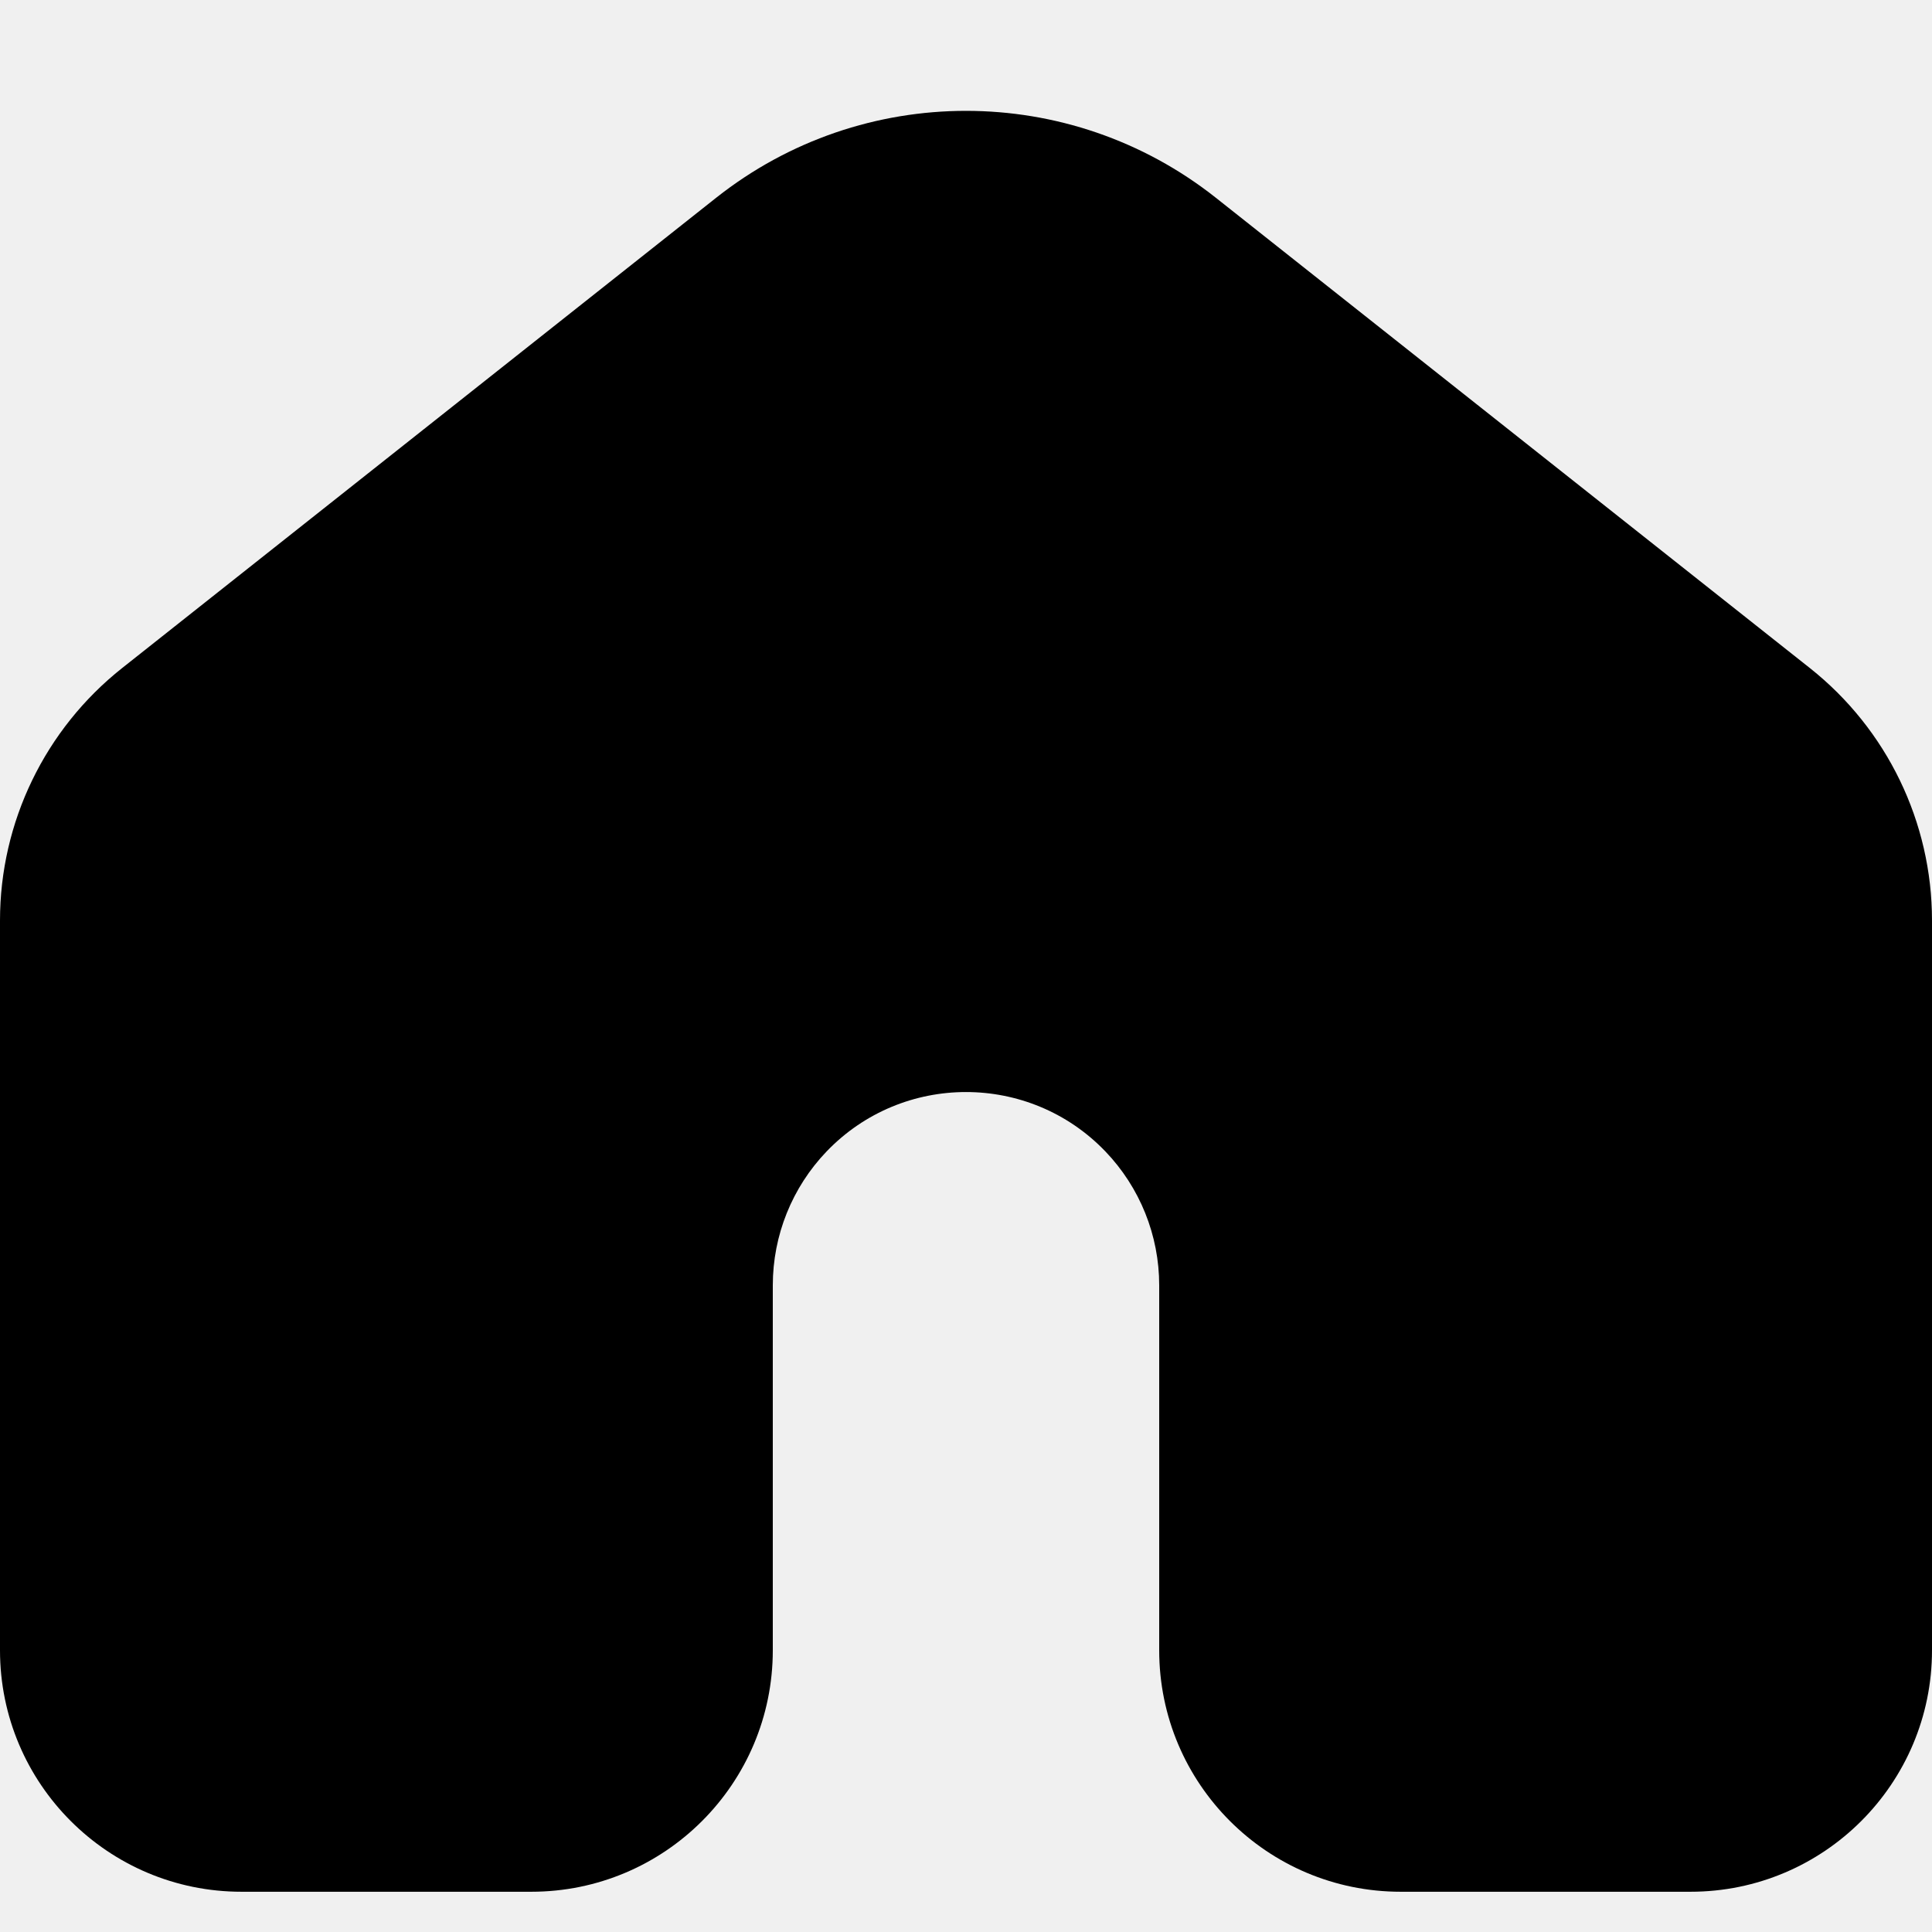
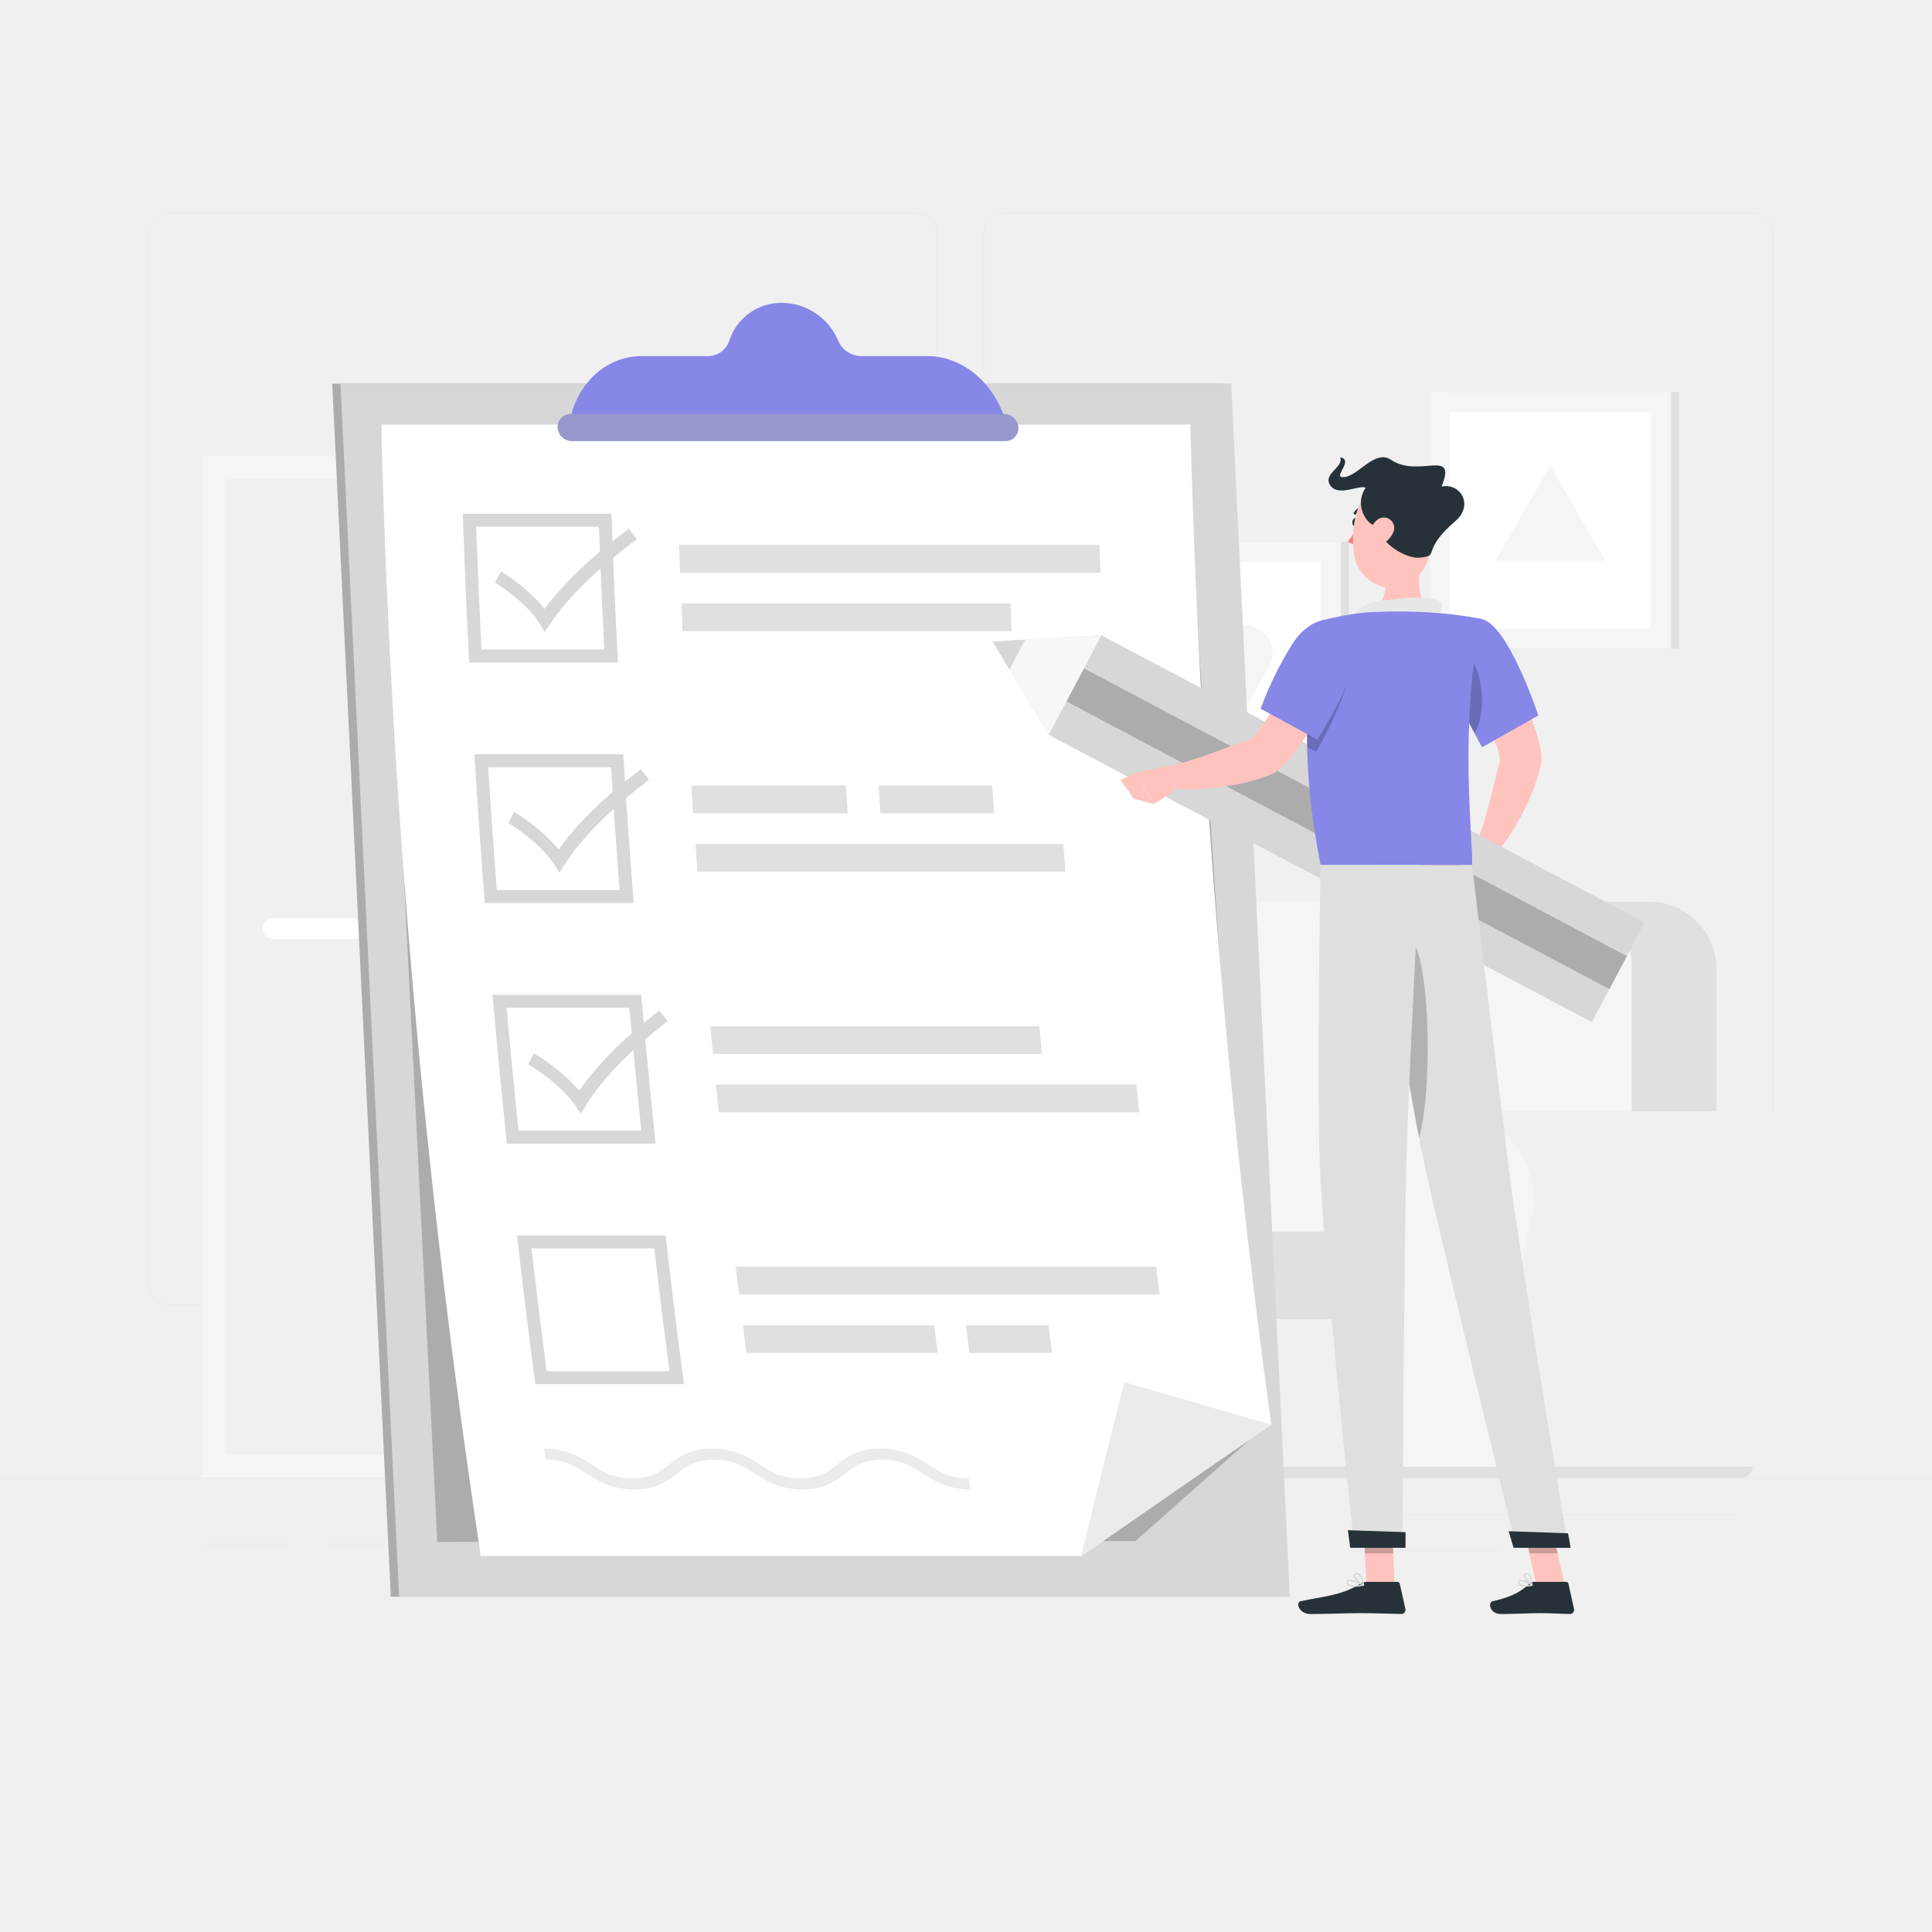
- <svg xmlns="http://www.w3.org/2000/svg" width="24" height="24" viewBox="0 0 24 24" fill="none">
-   <path d="M6.6 23.5H3C1.343 23.5 0 22.157 0 20.5V11.435C0 10.213 0.559 9.058 1.517 8.299L8.896 2.457C10.715 1.017 13.285 1.017 15.104 2.457L22.483 8.299C23.441 9.058 24 10.213 24 11.435V20.5C24 22.157 22.657 23.5 21 23.5H17.4C15.743 23.5 14.4 22.157 14.4 20.5V15.966C14.4 15.346 14.16 14.75 13.731 14.303C12.787 13.32 11.213 13.32 10.269 14.303C9.84 14.75 9.6 15.346 9.6 15.966V20.5C9.6 22.157 8.257 23.5 6.6 23.5Z" fill="black" />
+ <svg xmlns="http://www.w3.org/2000/svg" width="227" height="227" viewBox="0 0 227 227" fill="none">
+   <path d="M227 173.61H0V173.723H227V173.61Z" fill="#EBEBEB" />
+   <path d="M204.255 177.932H162.986V178.045H204.255V177.932Z" fill="#EBEBEB" />
+   <path d="M150.374 176.701H139.074V176.815H150.374V176.701Z" fill="#EBEBEB" />
+   <path d="M176.202 182.149H158.682V182.263H176.202V182.149Z" fill="#EBEBEB" />
+   <path d="M34.096 181.386H23.817V181.5H34.096V181.386Z" fill="#EBEBEB" />
+   <path d="M50.344 181.386H38.136V181.5H50.344V181.386Z" fill="#EBEBEB" />
+   <path d="M102.218 179.471H80.953V179.584H102.218V179.471Z" fill="#EBEBEB" />
+   <path d="M107.598 153.361H19.935C19.248 153.36 18.59 153.086 18.105 152.6C17.62 152.114 17.347 151.456 17.347 150.769V27.54C17.353 26.857 17.628 26.204 18.113 25.723C18.598 25.242 19.252 24.971 19.935 24.97H107.598C108.286 24.97 108.945 25.243 109.431 25.729C109.917 26.215 110.19 26.875 110.19 27.562V150.769C110.19 151.456 109.917 152.116 109.431 152.602C108.945 153.088 108.286 153.361 107.598 153.361ZM19.935 25.061C19.279 25.062 18.649 25.324 18.185 25.788C17.721 26.253 17.461 26.883 17.461 27.54V150.769C17.461 151.425 17.721 152.055 18.185 152.52C18.649 152.985 19.279 153.246 19.935 153.248H107.598C108.255 153.246 108.885 152.985 109.35 152.52C109.814 152.056 110.076 151.426 110.077 150.769V27.54C110.076 26.883 109.814 26.253 109.35 25.788C108.885 25.323 108.255 25.062 107.598 25.061H19.935Z" fill="#EBEBEB" />
+   <path d="M205.803 153.361H118.135C117.448 153.36 116.789 153.086 116.304 152.601C115.818 152.115 115.544 151.456 115.543 150.769V27.54C115.55 26.856 115.826 26.203 116.312 25.723C116.797 25.241 117.452 24.971 118.135 24.97H205.803C206.485 24.972 207.138 25.243 207.622 25.724C208.105 26.205 208.38 26.858 208.386 27.54V150.769C208.386 151.455 208.114 152.113 207.63 152.599C207.146 153.085 206.489 153.359 205.803 153.361ZM118.135 25.061C117.478 25.062 116.848 25.323 116.384 25.788C115.919 26.253 115.658 26.883 115.656 27.54V150.769C115.658 151.426 115.919 152.056 116.384 152.52C116.848 152.985 117.478 153.246 118.135 153.248H205.803C206.46 153.246 207.09 152.985 207.554 152.52C208.019 152.056 208.28 151.426 208.282 150.769V27.54C208.28 26.883 208.019 26.253 207.554 25.788C207.09 25.323 206.46 25.062 205.803 25.061H118.135Z" fill="#EBEBEB" />
+   <path d="M23.812 173.605H78.093L78.093 53.563H23.812L23.812 173.605Z" fill="#F0F0F0" />
+   <path d="M23.817 173.605H75.523L75.523 53.563H23.817L23.817 173.605Z" fill="#F5F5F5" />
+   <path d="M72.799 170.886V56.291H26.541L26.541 170.886H72.799Z" fill="#F0F0F0" />
+   <path d="M41.486 110.322H32.057C31.736 110.321 31.428 110.193 31.201 109.966C30.974 109.739 30.846 109.431 30.845 109.11C30.846 108.789 30.974 108.481 31.201 108.254C31.428 108.027 31.736 107.899 32.057 107.898H41.486C41.808 107.899 42.115 108.027 42.342 108.254C42.569 108.481 42.697 108.789 42.699 109.11C42.697 109.431 42.569 109.739 42.342 109.966C42.115 110.193 41.808 110.321 41.486 110.322Z" fill="white" />
+   <path d="M27.249 170.886L27.249 56.291H26.541L26.541 170.886H27.249Z" fill="#F0F0F0" />
+   <path d="M103.526 171.331H111.607V136.282H103.526V171.331Z" fill="#F0F0F0" />
+   <path d="M70.202 173.555H110.054V171.335H70.202V173.555Z" fill="#F0F0F0" />
+   <path d="M103.526 136.286H68.649V171.335H103.526V136.286Z" fill="#F5F5F5" />
+   <path d="M100.343 140.599H71.823V152.094H100.343V140.599Z" fill="#F0F0F0" />
+   <path d="M100.343 155.522H71.823V167.018H100.343V155.522Z" fill="#F0F0F0" />
+   <path d="M82.882 141.566H89.288C89.496 141.565 89.695 141.482 89.842 141.335C89.989 141.188 90.073 140.989 90.074 140.781C90.074 140.572 89.991 140.372 89.844 140.224C89.697 140.076 89.497 139.992 89.288 139.991H82.882C82.674 139.992 82.474 140.076 82.327 140.224C82.18 140.372 82.097 140.572 82.097 140.781C82.098 140.989 82.181 141.188 82.328 141.335C82.475 141.482 82.674 141.565 82.882 141.566Z" fill="#F5F5F5" />
+   <path d="M82.882 156.494H89.288C89.494 156.493 89.691 156.411 89.838 156.267C89.984 156.123 90.069 155.927 90.074 155.722C90.073 155.514 89.989 155.315 89.842 155.168C89.695 155.021 89.496 154.938 89.288 154.937H82.882C82.674 154.938 82.475 155.021 82.328 155.168C82.181 155.315 82.098 155.514 82.097 155.722C82.102 155.927 82.186 156.123 82.333 156.267C82.48 156.411 82.677 156.493 82.882 156.494Z" fill="#F5F5F5" />
+   <path d="M88.743 135.596C88.585 135.595 88.433 135.532 88.321 135.419C88.209 135.307 88.145 135.156 88.144 134.997V116.787C88.144 116.628 88.207 116.476 88.32 116.363C88.432 116.251 88.584 116.188 88.743 116.188C88.902 116.189 89.054 116.252 89.166 116.365C89.278 116.477 89.341 116.628 89.343 116.787V134.997C89.341 135.156 89.278 135.307 89.166 135.419C89.054 135.532 88.902 135.595 88.743 135.596Z" fill="#F5F5F5" />
+   <path d="M94.35 134.888H83.136V136.3H94.35V134.888Z" fill="#F0F0F0" />
+   <path d="M91.849 124.7C91.77 124.7 91.695 124.669 91.638 124.614C91.582 124.559 91.55 124.484 91.549 124.405V115.316C91.55 115.237 91.582 115.161 91.638 115.105C91.694 115.049 91.77 115.018 91.849 115.016C91.928 115.018 92.003 115.049 92.059 115.105C92.115 115.161 92.147 115.237 92.148 115.316V124.396C92.149 124.436 92.142 124.475 92.127 124.512C92.112 124.549 92.09 124.583 92.062 124.611C92.034 124.639 92.001 124.662 91.964 124.677C91.928 124.692 91.888 124.7 91.849 124.7Z" fill="#F0F0F0" />
+   <path d="M80.022 118.449C80.022 118.449 80.244 109.868 88.743 109.868C97.242 109.868 97.46 118.439 97.46 118.439L80.022 118.449Z" fill="#F0F0F0" />
+   <path d="M153.593 130.57C153.833 130.57 154.079 130.57 154.324 130.593C156.835 130.774 159.196 131.857 160.972 133.642C162.748 135.426 163.82 137.792 163.989 140.304C164.061 141.445 163.948 142.591 163.653 143.695C162.515 148.127 161.966 152.69 162.019 157.266V170.586C162.02 170.817 161.974 171.045 161.886 171.258C161.798 171.471 161.669 171.665 161.505 171.828C161.342 171.991 161.148 172.12 160.935 172.207C160.721 172.295 160.493 172.34 160.262 172.338H117.981V130.57H153.593Z" fill="#F0F0F0" />
+   <path d="M107.562 140.99C107.566 139.509 107.887 138.046 108.501 136.698C109.116 135.351 110.011 134.15 111.127 133.176C112.242 132.202 113.553 131.477 114.971 131.05C116.389 130.622 117.882 130.502 119.35 130.697C120.818 130.893 122.228 131.399 123.485 132.182C124.742 132.965 125.817 134.008 126.639 135.24C127.461 136.472 128.011 137.865 128.252 139.326C128.493 140.787 128.42 142.283 128.037 143.714C126.903 148.146 126.355 152.709 126.407 157.284V170.604C126.407 170.834 126.362 171.062 126.274 171.274C126.186 171.486 126.057 171.679 125.894 171.842C125.731 172.004 125.538 172.133 125.325 172.22C125.113 172.308 124.885 172.353 124.655 172.352H111.303C111.073 172.352 110.846 172.307 110.634 172.219C110.422 172.131 110.229 172.002 110.067 171.84C109.904 171.678 109.776 171.485 109.688 171.273C109.6 171.061 109.555 170.834 109.555 170.604V156.485C109.593 152.194 109.05 147.918 107.939 143.773C107.688 142.866 107.561 141.93 107.562 140.99Z" fill="#F5F5F5" />
+   <path d="M132.336 172.338H170.295V146.978H132.336V172.338Z" fill="#F0F0F0" />
+   <path d="M201.667 152.717H150.86V113.822C150.86 111.732 151.69 109.727 153.168 108.249C154.646 106.771 156.651 105.941 158.741 105.941H193.785C195.876 105.941 197.88 106.771 199.358 108.249C200.836 109.727 201.667 111.732 201.667 113.822V152.717Z" fill="#E0E0E0" />
+   <path d="M191.738 152.717H140.931V113.441C140.931 111.451 141.721 109.542 143.129 108.134C144.536 106.727 146.445 105.936 148.435 105.936H184.215C186.205 105.936 188.114 106.727 189.522 108.134C190.929 109.542 191.72 111.451 191.72 113.441V152.717H191.738Z" fill="#F5F5F5" />
+   <path d="M167.817 154.991H132.827C132.225 154.991 131.647 154.752 131.222 154.326C130.796 153.9 130.557 153.323 130.557 152.721V146.969C130.557 146.367 130.796 145.789 131.222 145.364C131.647 144.938 132.225 144.699 132.827 144.699H167.817C167.998 144.699 168.173 144.771 168.301 144.9C168.43 145.028 168.502 145.202 168.502 145.384V154.31C168.501 154.491 168.428 154.664 168.3 154.792C168.171 154.919 167.998 154.991 167.817 154.991Z" fill="#E0E0E0" />
+   <path d="M205.412 130.57C205.653 130.57 205.893 130.57 206.143 130.593C208.653 130.776 211.013 131.859 212.789 133.643C214.564 135.427 215.635 137.793 215.804 140.304C215.88 141.445 215.767 142.591 215.468 143.695C214.33 148.129 213.78 152.693 213.834 157.27V170.59C213.834 170.82 213.789 171.048 213.7 171.26C213.612 171.473 213.483 171.666 213.32 171.828C213.158 171.99 212.964 172.119 212.752 172.207C212.539 172.294 212.311 172.339 212.081 172.338H169.796V130.57H205.412Z" fill="#F0F0F0" />
+   <path d="M159.381 140.99C159.363 138.274 160.406 135.659 162.288 133.702C164.169 131.744 166.741 130.599 169.455 130.51C172.169 130.421 174.81 131.396 176.816 133.226C178.822 135.057 180.033 137.598 180.193 140.309C180.264 141.45 180.151 142.595 179.857 143.7C178.719 148.132 178.169 152.695 178.222 157.27V170.59C178.222 171.054 178.038 171.499 177.71 171.826C177.383 172.154 176.938 172.338 176.474 172.338H163.118C162.888 172.338 162.661 172.293 162.449 172.205C162.237 172.117 162.044 171.989 161.882 171.826C161.719 171.664 161.591 171.471 161.503 171.259C161.415 171.047 161.37 170.82 161.37 170.59V156.485C161.408 152.194 160.866 147.918 159.758 143.773C159.508 142.866 159.381 141.93 159.381 140.99Z" fill="#F5F5F5" />
+   <path d="M118.721 173.61H204.668C204.834 173.61 205 173.577 205.154 173.513C205.308 173.449 205.447 173.355 205.565 173.237C205.683 173.119 205.776 172.979 205.839 172.824C205.903 172.67 205.935 172.505 205.934 172.338H117.454C117.454 172.505 117.486 172.67 117.549 172.824C117.613 172.979 117.706 173.119 117.824 173.237C117.941 173.355 118.081 173.449 118.235 173.513C118.389 173.577 118.554 173.61 118.721 173.61Z" fill="#E0E0E0" />
+   <path d="M169.624 76.213H197.268V46.063H169.624V76.213Z" fill="#E0E0E0" />
+   <path d="M167.976 76.213H196.337V46.063H167.976V76.213Z" fill="#F5F5F5" />
+   <path d="M193.958 73.839V48.437H170.345V73.839H193.958Z" fill="white" />
+   <path d="M182.154 54.716L188.61 65.903H175.698L182.154 54.716Z" fill="#F5F5F5" />
+   <path d="M130.843 93.814H158.487V63.664H130.843V93.814Z" fill="#E0E0E0" />
+   <path d="M129.195 93.814H157.556V63.664H129.195V93.814Z" fill="#F5F5F5" />
+   <path d="M155.177 91.44V66.039H131.565V91.44H155.177Z" fill="white" />
+   <path d="M140.486 83.268L137.685 78.415C137.393 77.908 137.24 77.334 137.241 76.75C137.241 76.165 137.396 75.591 137.688 75.085C137.981 74.579 138.401 74.159 138.907 73.867C139.414 73.575 139.988 73.421 140.572 73.421H146.188C146.772 73.422 147.346 73.576 147.852 73.868C148.358 74.16 148.778 74.58 149.071 75.086C149.364 75.591 149.519 76.165 149.52 76.749C149.522 77.333 149.37 77.908 149.08 78.415L146.279 83.268C145.987 83.779 145.565 84.203 145.057 84.498C144.548 84.793 143.97 84.948 143.382 84.948C142.794 84.948 142.217 84.793 141.708 84.498C141.199 84.203 140.778 83.779 140.486 83.268Z" fill="#F5F5F5" />
+   <path d="M143.691 45.082H39.035L45.922 187.611H150.578L143.691 45.082Z" fill="#D7D7D7" />
+   <path opacity="0.2" d="M143.691 45.082H39.035L45.922 187.611H150.578L143.691 45.082Z" fill="black" />
+   <path d="M144.658 45.082H40.002L46.894 187.611H151.55L144.658 45.082Z" fill="#D7D7D7" />
+   <path opacity="0.2" d="M139.133 49.877H44.787L51.379 181.169L133.417 181.06L147.051 168.974L139.133 49.877Z" fill="black" />
+   <path d="M139.855 49.872C140.861 89.191 144.036 128.425 149.366 167.394C141.89 172.54 134.452 177.685 127.052 182.83H56.491C49.831 138.797 45.922 94.391 44.787 49.872H139.855Z" fill="white" />
+   <path d="M149.366 167.394C141.89 172.54 134.452 177.685 127.052 182.83C128.668 176.02 130.352 169.21 132.105 162.4L149.366 167.394Z" fill="#EBEBEB" />
+   <path d="M70.37 61.885C70.549 66.691 70.757 71.5 70.997 76.313H56.573C56.331 71.5 56.122 66.691 55.947 61.885H70.37ZM71.841 60.364H54.371C54.574 66.184 54.827 72.007 55.129 77.834H72.604C72.301 72.01 72.048 66.187 71.846 60.364H71.841Z" fill="#D7D7D7" />
+   <path d="M129.308 67.301H79.904C79.859 66.216 79.818 65.126 79.777 64.041H129.177C129.217 65.126 129.263 66.216 129.308 67.301Z" fill="#E0E0E0" />
+   <path d="M118.871 74.156H80.208C80.158 73.067 80.104 71.981 80.058 70.897H118.716C118.768 71.983 118.819 73.07 118.871 74.156Z" fill="#E0E0E0" />
+   <path d="M71.787 90.142C72.089 94.954 72.427 99.767 72.799 104.579H58.371C57.999 99.767 57.661 94.954 57.358 90.142H71.787ZM73.212 88.621H55.742C56.099 94.447 56.506 100.274 56.963 106.1H74.456C74.002 100.277 73.594 94.45 73.23 88.621H73.212Z" fill="#D7D7D7" />
+   <path d="M99.608 95.562H81.448C81.375 94.473 81.298 93.388 81.23 92.298H99.39C99.458 93.388 99.531 94.473 99.608 95.562Z" fill="#E0E0E0" />
+   <path d="M116.801 95.562H103.448C103.376 94.473 103.299 93.388 103.23 92.298H116.583C116.651 93.388 116.723 94.473 116.801 95.562Z" fill="#E0E0E0" />
+   <path d="M125.181 102.422H81.947C81.865 101.333 81.788 100.248 81.706 99.158H124.941C125.022 100.248 125.1 101.333 125.181 102.422Z" fill="#E0E0E0" />
+   <path d="M73.952 118.412C74.385 123.225 74.851 128.037 75.35 132.849H60.922C60.423 128.037 59.957 123.225 59.524 118.412H73.952ZM75.341 116.891H57.867C58.381 122.721 58.944 128.549 59.556 134.375H77.03C76.425 128.546 75.862 122.718 75.341 116.891Z" fill="#D7D7D7" />
+   <path d="M133.521 127.433H84.112L84.439 130.693H133.848L133.521 127.433Z" fill="#E0E0E0" />
+   <path d="M122.126 120.573H83.463C83.563 121.658 83.663 122.748 83.768 123.833H122.426C122.326 122.748 122.221 121.672 122.126 120.573Z" fill="#E0E0E0" />
+   <path d="M76.871 146.683C77.434 151.495 78.029 156.306 78.655 161.115H64.227C63.601 156.309 63.006 151.498 62.443 146.683H76.871ZM78.233 145.162H60.745C61.411 150.991 62.13 156.816 62.902 162.636H80.358C79.592 156.816 78.873 150.991 78.201 145.162H78.233Z" fill="#D7D7D7" />
+   <path d="M136.241 152.09H86.832C86.7 151 86.569 149.915 86.442 148.826H135.846C135.978 149.929 136.105 151.014 136.241 152.09Z" fill="#E0E0E0" />
+   <path d="M110.181 158.959H87.69C87.549 157.874 87.413 156.784 87.277 155.699H109.768C109.904 156.784 110.04 157.874 110.181 158.959Z" fill="#E0E0E0" />
+   <path d="M123.611 158.959H113.899C113.759 157.874 113.623 156.784 113.486 155.699H123.197C123.334 156.784 123.488 157.874 123.611 158.959Z" fill="#E0E0E0" />
+   <path d="M64.014 74.252L63.374 73.235C61.975 71.01 59.124 69.026 58.139 68.445L58.875 67.142C60.807 68.316 62.534 69.799 63.987 71.532C66.184 68.54 69.435 65.448 73.884 62.125L74.824 63.351C70.075 66.906 66.751 70.161 64.654 73.294L64.014 74.252Z" fill="#D7D7D7" />
+   <path d="M65.739 102.518L65.072 101.501C63.619 99.276 60.713 97.288 59.715 96.707L60.409 95.404C62.379 96.578 64.146 98.062 65.644 99.798C67.76 96.802 70.924 93.71 75.287 90.382C75.609 90.791 75.936 91.2 76.258 91.613C71.605 95.172 68.368 98.423 66.357 101.56C66.148 101.878 65.944 102.2 65.739 102.518Z" fill="#D7D7D7" />
+   <path d="M68.245 130.861L67.551 129.844C66.034 127.619 63.074 125.631 62.062 125.054C62.28 124.6 62.516 124.183 62.725 123.751C64.725 124.927 66.529 126.409 68.073 128.142C70.111 125.145 73.194 122.058 77.461 118.726L78.469 119.956C73.929 123.515 70.751 126.766 68.831 129.903L68.245 130.861Z" fill="#D7D7D7" />
+   <path d="M114.013 174.999C111.334 174.999 109.791 174.009 108.429 173.137C107.067 172.266 105.895 171.512 103.635 171.512C101.374 171.512 100.366 172.302 99.299 173.137C98.232 173.973 96.924 174.999 94.246 174.999C91.567 174.999 90.024 174.009 88.666 173.137C87.309 172.266 86.137 171.512 83.872 171.512C81.606 171.512 80.603 172.302 79.536 173.137C78.469 173.973 77.162 174.999 74.488 174.999C71.814 174.999 70.266 174.009 68.904 173.137C67.542 172.266 66.375 171.512 64.109 171.512C64.05 171.058 63.987 170.64 63.928 170.205C66.606 170.205 68.145 171.194 69.507 172.066C70.869 172.938 72.036 173.691 74.297 173.691C76.558 173.691 77.566 172.901 78.633 172.066C79.7 171.231 81.012 170.205 83.69 170.205C86.369 170.205 87.903 171.194 89.266 172.066C90.627 172.938 91.799 173.691 94.06 173.691C96.321 173.691 97.329 172.901 98.395 172.066C99.462 171.231 100.774 170.205 103.453 170.205C106.132 170.205 107.671 171.194 109.033 172.066C110.395 172.938 111.561 173.691 113.827 173.691C113.886 174.127 113.954 174.563 114.013 174.999Z" fill="#EBEBEB" />
+   <path d="M117.854 48.61C116.319 44.524 112.773 41.841 108.96 41.841H101.187C100.609 41.836 100.044 41.661 99.564 41.338C99.084 41.015 98.709 40.559 98.486 40.025C97.937 38.72 97.018 37.604 95.843 36.814C94.667 36.025 93.287 35.596 91.871 35.58C90.502 35.566 89.163 35.99 88.051 36.789C86.939 37.589 86.111 38.722 85.688 40.025C85.515 40.558 85.177 41.021 84.722 41.348C84.267 41.675 83.719 41.847 83.159 41.841H75.391C71.573 41.841 68.286 44.537 67.151 48.61L66.697 50.23H118.453L117.854 48.61Z" fill="#8687E7" />
+   <path d="M118.131 51.829H67.192C66.762 51.824 66.35 51.656 66.04 51.359C65.729 51.063 65.542 50.659 65.517 50.23C65.505 50.025 65.537 49.818 65.608 49.625C65.68 49.431 65.79 49.254 65.933 49.105C66.075 48.956 66.247 48.837 66.437 48.757C66.627 48.676 66.831 48.636 67.037 48.637H117.976C118.405 48.642 118.816 48.809 119.127 49.105C119.438 49.4 119.625 49.803 119.652 50.23C119.663 50.437 119.633 50.644 119.561 50.838C119.49 51.032 119.38 51.209 119.237 51.359C119.095 51.509 118.923 51.628 118.733 51.709C118.542 51.789 118.337 51.83 118.131 51.829Z" fill="#BCBDFF" />
+   <path opacity="0.2" d="M118.131 51.829H67.192C66.762 51.824 66.35 51.656 66.04 51.359C65.729 51.063 65.542 50.659 65.517 50.23C65.505 50.025 65.537 49.818 65.608 49.625C65.68 49.431 65.79 49.254 65.933 49.105C66.075 48.956 66.247 48.837 66.437 48.757C66.627 48.676 66.831 48.636 67.037 48.637H117.976C118.405 48.642 118.816 48.809 119.127 49.105C119.438 49.4 119.625 49.803 119.652 50.23C119.663 50.437 119.633 50.644 119.561 50.838C119.49 51.032 119.38 51.209 119.237 51.359C119.095 51.509 118.923 51.628 118.733 51.709C118.542 51.789 118.337 51.83 118.131 51.829Z" fill="black" />
+   <path d="M163.858 186.244H160.53L160.198 178.54H163.526L163.858 186.244Z" fill="#FFC3BD" />
+   <path d="M183.829 186.244H180.502L178.831 178.54H182.154L183.829 186.244Z" fill="#FFC3BD" />
+   <path d="M180.265 185.859H184.002C184.068 185.858 184.132 185.881 184.183 185.922C184.234 185.963 184.27 186.021 184.283 186.086L184.941 189.046C184.956 189.118 184.955 189.192 184.937 189.263C184.92 189.334 184.887 189.401 184.84 189.457C184.793 189.514 184.735 189.559 184.668 189.59C184.602 189.621 184.529 189.637 184.456 189.636C183.153 189.613 182.517 189.536 180.874 189.536C179.861 189.536 177.777 189.64 176.384 189.64C174.99 189.64 174.804 188.278 175.376 188.138C177.941 187.575 178.903 186.803 179.725 186.063C179.874 185.931 180.066 185.859 180.265 185.859Z" fill="#263238" />
+   <path d="M160.553 185.859H164.185C164.251 185.858 164.315 185.881 164.366 185.922C164.417 185.963 164.453 186.021 164.466 186.086L165.125 189.046C165.141 189.115 165.141 189.187 165.126 189.257C165.111 189.326 165.081 189.392 165.037 189.448C164.994 189.505 164.938 189.551 164.875 189.583C164.812 189.616 164.742 189.634 164.671 189.636C163.358 189.613 161.465 189.536 159.817 189.536C157.892 189.536 156.231 189.64 153.97 189.64C152.608 189.64 152.226 188.278 152.798 188.138C155.4 187.566 157.525 187.507 159.772 186.117C160.004 185.963 160.274 185.874 160.553 185.859Z" fill="#263238" />
+   <path d="M167.072 64.886C166.618 67.319 166.355 70.334 168.057 71.959C168.057 71.959 167.081 74.429 162.559 74.429C158.428 74.429 160.498 71.959 160.498 71.959C163.222 71.31 163.068 67.955 162.596 66.057L167.072 64.886Z" fill="#FFC3BD" />
+   <path d="M159.2 72.299C159.291 71.696 160.353 70.992 161.56 70.729C162.768 70.465 167.408 69.88 168.825 70.465C170.241 71.051 168.579 72.785 168.579 72.785L159.2 72.299Z" fill="#D7D7D7" />
+   <path opacity="0.4" d="M159.2 72.299C159.291 71.696 160.353 70.992 161.56 70.729C162.768 70.465 167.408 69.88 168.825 70.465C170.241 71.051 168.579 72.785 168.579 72.785L159.2 72.299Z" fill="white" />
+   <path opacity="0.2" d="M160.198 178.545L160.371 182.513H163.699L163.526 178.545H160.198Z" fill="black" />
+   <path opacity="0.2" d="M182.159 178.545H178.831L179.693 182.513H183.021L182.159 178.545Z" fill="black" />
+   <path d="M174.949 74.956L170.94 77.634C170.94 77.634 176.697 87.872 176.216 89.511C175.557 91.745 174.64 96.625 173.392 99.104C173.555 99.639 174.386 100.861 174.849 101.07C178.027 98.654 181.237 91.082 181.119 88.962C180.842 84.154 174.949 74.956 174.949 74.956Z" fill="#FFC3BD" />
+   <path d="M173.392 99.113L170.214 98.868L171.88 102.368C171.88 102.368 174.654 102.491 175.117 100.37L173.392 99.113Z" fill="#B55B52" />
+   <path d="M189.1 116.183L188.832 116.687L187.035 120.088L123.211 86.342L125.272 82.438L189.1 116.183Z" fill="#D7D7D7" />
+   <path d="M193.227 108.388L191.911 110.876L191.166 112.283L127.338 78.537L129.399 74.633L193.227 108.388Z" fill="#D7D7D7" />
+   <path d="M127.359 78.526L125.293 82.426L189.095 116.221L191.161 112.322L127.359 78.526Z" fill="#D7D7D7" />
+   <path opacity="0.2" d="M127.359 78.526L125.293 82.426L189.095 116.221L191.161 112.322L127.359 78.526Z" fill="black" />
+   <path d="M120.46 75.151L118.603 78.665L123.211 86.342L129.399 74.638L120.46 75.151Z" fill="#D7D7D7" />
+   <path opacity="0.8" d="M120.46 75.151L118.603 78.665L123.211 86.342L129.399 74.638L120.46 75.151Z" fill="white" />
+   <path d="M116.628 75.373L118.603 78.665L120.46 75.151L116.628 75.373Z" fill="#D7D7D7" />
+   <path d="M167.658 100.461L169.319 103.557L171.894 102.368L170.227 98.868L167.658 100.461Z" fill="#B55B52" />
+   <path d="M173.996 72.713C177.142 73.167 180.747 84.063 180.747 84.063L174.136 87.795C174.136 87.795 171.226 82.628 169.796 78.769C168.289 74.733 170.622 72.222 173.996 72.713Z" fill="#8687E7" />
+   <path opacity="0.2" d="M172.166 76.449C170.736 75.142 171.612 80.74 172.293 84.322C172.643 85.021 172.974 85.656 173.256 86.188C174.849 83.373 174.136 78.252 172.166 76.449Z" fill="black" />
+   <path d="M155.363 72.885C155.363 72.885 151.436 82.928 155.164 101.633H172.974C173.097 98.909 171.381 85.579 174.014 72.713C172.047 72.333 170.057 72.081 168.057 71.959C165.54 71.814 163.016 71.814 160.498 71.959C158.765 72.132 157.048 72.442 155.363 72.885Z" fill="#8687E7" />
+   <path d="M158.101 77.552L153.615 75.777C153.615 75.777 148.449 86.324 146.805 86.855C144.595 87.581 140.055 89.579 137.303 89.969C136.958 90.423 136.423 91.785 136.509 92.285C140.3 93.524 148.367 91.881 150.038 90.582C153.87 87.622 158.101 77.552 158.101 77.552Z" fill="#FFC3BD" />
+   <path opacity="0.2" d="M158.605 76.354C157.865 74.647 156.448 73.934 154.973 74.184C154.401 76.277 153.434 80.876 153.611 87.804L154.669 88.312C154.669 88.312 159.872 79.273 158.605 76.354Z" fill="black" />
+   <path d="M159.313 75.16C160.43 78.138 154.773 86.9 154.773 86.9L148.118 83.268C149.118 80.543 150.407 77.933 151.963 75.482C154.301 71.991 158.083 71.895 159.313 75.16Z" fill="#8687E7" />
+   <path d="M137.467 89.96L133.508 90.8L135.514 94.464C136.621 93.913 137.626 93.18 138.488 92.294L137.467 89.96Z" fill="#FFC3BD" />
+   <path d="M131.637 91.631L133.217 93.819L135.515 94.482L133.508 90.818L131.637 91.631Z" fill="#FFC3BD" />
+   <path d="M159.527 61.386C159.527 61.653 159.359 61.84 159.182 61.84C159.004 61.84 158.877 61.603 158.896 61.336C158.914 61.068 159.064 60.882 159.241 60.882C159.418 60.882 159.545 61.118 159.527 61.386Z" fill="#263238" />
+   <path d="M159.763 61.408C159.396 62.208 158.921 62.954 158.351 63.624C158.526 63.766 158.73 63.867 158.949 63.921C159.168 63.975 159.396 63.981 159.617 63.937L159.763 61.408Z" fill="#ED847E" />
+   <path d="M159.186 60.459C159.162 60.454 159.139 60.445 159.118 60.432C159.1 60.421 159.085 60.406 159.073 60.389C159.061 60.372 159.053 60.353 159.049 60.333C159.045 60.312 159.045 60.291 159.049 60.271C159.053 60.251 159.061 60.231 159.073 60.214C159.204 60.001 159.384 59.823 159.598 59.694C159.812 59.564 160.054 59.487 160.303 59.469C160.344 59.472 160.384 59.489 160.413 59.518C160.442 59.548 160.46 59.587 160.462 59.628C160.462 59.67 160.445 59.711 160.415 59.741C160.386 59.77 160.345 59.787 160.303 59.787C160.109 59.805 159.923 59.868 159.758 59.972C159.593 60.075 159.455 60.216 159.354 60.382C159.338 60.411 159.313 60.434 159.282 60.448C159.252 60.461 159.219 60.465 159.186 60.459Z" fill="#263238" />
+   <path d="M168.552 61.154C168.162 64.432 168.098 66.366 166.341 67.964C163.694 70.361 159.722 68.622 159.122 65.29C158.587 62.293 159.318 57.44 162.614 56.314C163.339 56.063 164.116 56.002 164.872 56.136C165.628 56.27 166.337 56.594 166.931 57.079C167.526 57.564 167.988 58.193 168.271 58.906C168.555 59.619 168.651 60.393 168.552 61.154Z" fill="#FFC3BD" />
+   <path d="M161.947 61.794C160.798 62.021 158.964 59.47 160.462 57.304C159.704 56.927 157.229 58.416 156.299 57.027C155.368 55.638 157.951 54.898 157.456 53.722C159.209 54.081 156.321 56.269 157.988 56.056C159.654 55.842 161.574 52.764 163.436 54.026C166.727 56.237 171.213 52.551 169.383 57.168C171.626 56.714 173.16 59.365 171.022 61.204C166.759 64.859 169.383 65.34 166.682 65.526C165.329 65.626 162.183 64.014 161.947 61.794Z" fill="#263238" />
+   <path d="M163.649 62.652C163.492 62.98 163.271 63.273 162.999 63.514C162.726 63.755 162.409 63.939 162.065 64.055C161.157 64.368 160.634 63.556 160.848 62.661C161.039 61.853 161.756 60.718 162.696 60.8C162.902 60.82 163.1 60.892 163.271 61.008C163.443 61.124 163.582 61.282 163.677 61.466C163.772 61.65 163.819 61.856 163.814 62.063C163.809 62.27 163.752 62.473 163.649 62.652Z" fill="#FFC3BD" />
+   <path d="M161.474 101.633C161.474 101.633 165.252 127.057 167.322 136.591C169.592 147.033 178.141 181.759 178.141 181.759H184.233C184.233 181.759 178.599 147.863 177.301 137.535C175.898 126.33 172.956 101.646 172.956 101.646L161.474 101.633Z" fill="#D7D7D7" />
+   <path opacity="0.2" d="M161.474 101.633C161.474 101.633 165.252 127.057 167.322 136.591C169.592 147.033 178.141 181.759 178.141 181.759H184.233C184.233 181.759 178.599 147.863 177.301 137.535C175.898 126.33 172.956 101.646 172.956 101.646L161.474 101.633Z" fill="white" />
+   <path opacity="0.2" d="M165.96 110.522C165.678 110.122 165.424 109.986 165.188 110.068H165.138C165.084 110.091 165.034 110.122 164.988 110.159C164.94 110.198 164.896 110.242 164.857 110.29L164.784 110.381L164.689 110.531C164.61 110.663 164.541 110.801 164.484 110.944C164.448 111.03 164.412 111.121 164.38 111.212C164.348 111.303 164.298 111.443 164.262 111.571C164.226 111.698 164.157 111.916 164.107 112.102C164.107 112.152 164.085 112.197 164.071 112.247C164.058 112.297 164.021 112.456 163.999 112.56C163.976 112.665 163.958 112.742 163.94 112.833C163.899 113.01 163.862 113.196 163.826 113.387C163.79 113.577 163.749 113.8 163.713 114.013C163.713 114.086 163.69 114.158 163.676 114.236C163.631 114.508 163.59 114.785 163.549 115.071C164.557 121.4 165.755 128.655 166.727 133.717C166.772 133.553 166.822 133.381 166.863 133.195C167.062 132.35 167.213 131.495 167.317 130.634C168.175 124.11 167.78 113.123 165.96 110.522Z" fill="black" />
+   <path d="M155.164 101.633C155.164 101.633 154.71 126.503 155.068 136.65C155.445 147.201 159.132 181.745 159.132 181.745H164.766C164.766 181.745 164.97 147.813 165.22 137.453C165.492 126.158 166.854 101.633 166.854 101.633H155.164Z" fill="#D7D7D7" />
+   <path opacity="0.2" d="M155.164 101.633C155.164 101.633 154.71 126.503 155.068 136.65C155.445 147.201 159.132 181.745 159.132 181.745H164.766C164.766 181.745 164.97 147.813 165.22 137.453C165.492 126.158 166.854 101.633 166.854 101.633H155.164Z" fill="white" />
+   <path d="M165.138 180.02C165.161 180.02 165.138 181.859 165.138 181.859H158.641L158.369 179.793L165.138 180.02Z" fill="#263238" />
+   <path d="M184.233 180.156C184.26 180.156 184.537 181.859 184.537 181.859H177.841L177.251 179.907L184.233 180.156Z" fill="#263238" />
+   <path d="M179.167 186.44C178.94 186.458 178.715 186.399 178.527 186.272C178.465 186.222 178.418 186.158 178.39 186.085C178.361 186.011 178.352 185.932 178.363 185.854C178.364 185.809 178.376 185.764 178.399 185.725C178.422 185.686 178.455 185.654 178.495 185.632C178.862 185.446 179.938 186.086 180.061 186.176C180.074 186.186 180.083 186.198 180.089 186.213C180.094 186.227 180.096 186.243 180.093 186.258C180.09 186.273 180.084 186.288 180.073 186.299C180.063 186.31 180.049 186.318 180.034 186.322C179.75 186.393 179.459 186.432 179.167 186.44ZM178.672 185.754C178.637 185.747 178.602 185.747 178.567 185.754C178.552 185.763 178.539 185.777 178.53 185.793C178.521 185.809 178.517 185.827 178.517 185.845C178.51 185.898 178.517 185.952 178.536 186.002C178.555 186.052 178.586 186.096 178.626 186.131C178.997 186.303 179.42 186.326 179.807 186.195C179.46 185.976 179.075 185.827 178.672 185.754Z" fill="#D7D7D7" />
+   <path d="M180.016 186.326C180.004 186.33 179.991 186.33 179.979 186.326C179.634 186.14 178.971 185.418 179.04 185.041C179.051 184.984 179.082 184.932 179.128 184.895C179.173 184.857 179.23 184.837 179.289 184.837C179.349 184.828 179.41 184.832 179.468 184.85C179.526 184.867 179.58 184.897 179.625 184.937C180.011 185.25 180.079 186.213 180.079 186.254C180.079 186.268 180.075 186.281 180.069 186.294C180.063 186.307 180.054 186.318 180.043 186.326C180.034 186.328 180.025 186.328 180.016 186.326ZM179.344 184.964H179.33C179.226 184.964 179.217 185.023 179.212 185.046C179.171 185.264 179.593 185.813 179.938 186.072C179.915 185.694 179.777 185.331 179.543 185.032C179.514 185.007 179.48 184.989 179.443 184.979C179.407 184.969 179.368 184.967 179.33 184.973L179.344 184.964Z" fill="#D7D7D7" />
+   <path d="M159.168 186.44C158.883 186.466 158.598 186.394 158.36 186.235C158.308 186.188 158.267 186.128 158.242 186.062C158.217 185.996 158.207 185.925 158.215 185.854C158.215 185.811 158.227 185.769 158.249 185.732C158.271 185.695 158.303 185.665 158.342 185.645C158.746 185.418 160.085 186.099 160.235 186.176C160.25 186.183 160.262 186.195 160.27 186.21C160.277 186.225 160.279 186.242 160.276 186.258C160.274 186.274 160.266 186.289 160.255 186.301C160.243 186.312 160.228 186.32 160.212 186.322C159.869 186.395 159.519 186.435 159.168 186.44ZM158.564 185.754C158.514 185.752 158.465 185.762 158.419 185.781C158.404 185.79 158.391 185.803 158.382 185.818C158.374 185.833 158.369 185.85 158.369 185.868C158.362 185.914 158.368 185.961 158.384 186.005C158.401 186.048 158.429 186.087 158.464 186.117C158.669 186.299 159.218 186.331 159.953 186.208C159.519 185.98 159.049 185.827 158.564 185.754Z" fill="#D7D7D7" />
+   <path d="M160.198 186.326H160.167C159.763 186.145 158.968 185.418 159.032 185.05C159.032 184.964 159.109 184.851 159.322 184.833C159.403 184.821 159.485 184.826 159.564 184.849C159.642 184.872 159.714 184.911 159.776 184.964C160.198 185.314 160.285 186.208 160.289 186.249C160.291 186.262 160.289 186.276 160.284 186.288C160.278 186.3 160.269 186.31 160.257 186.317C160.24 186.327 160.219 186.331 160.198 186.326ZM159.386 184.964H159.354C159.213 184.964 159.204 185.032 159.2 185.055C159.163 185.277 159.704 185.845 160.108 186.09C160.068 185.709 159.91 185.35 159.654 185.064C159.576 185.006 159.482 184.974 159.386 184.973V184.964Z" fill="#D7D7D7" />
</svg>
